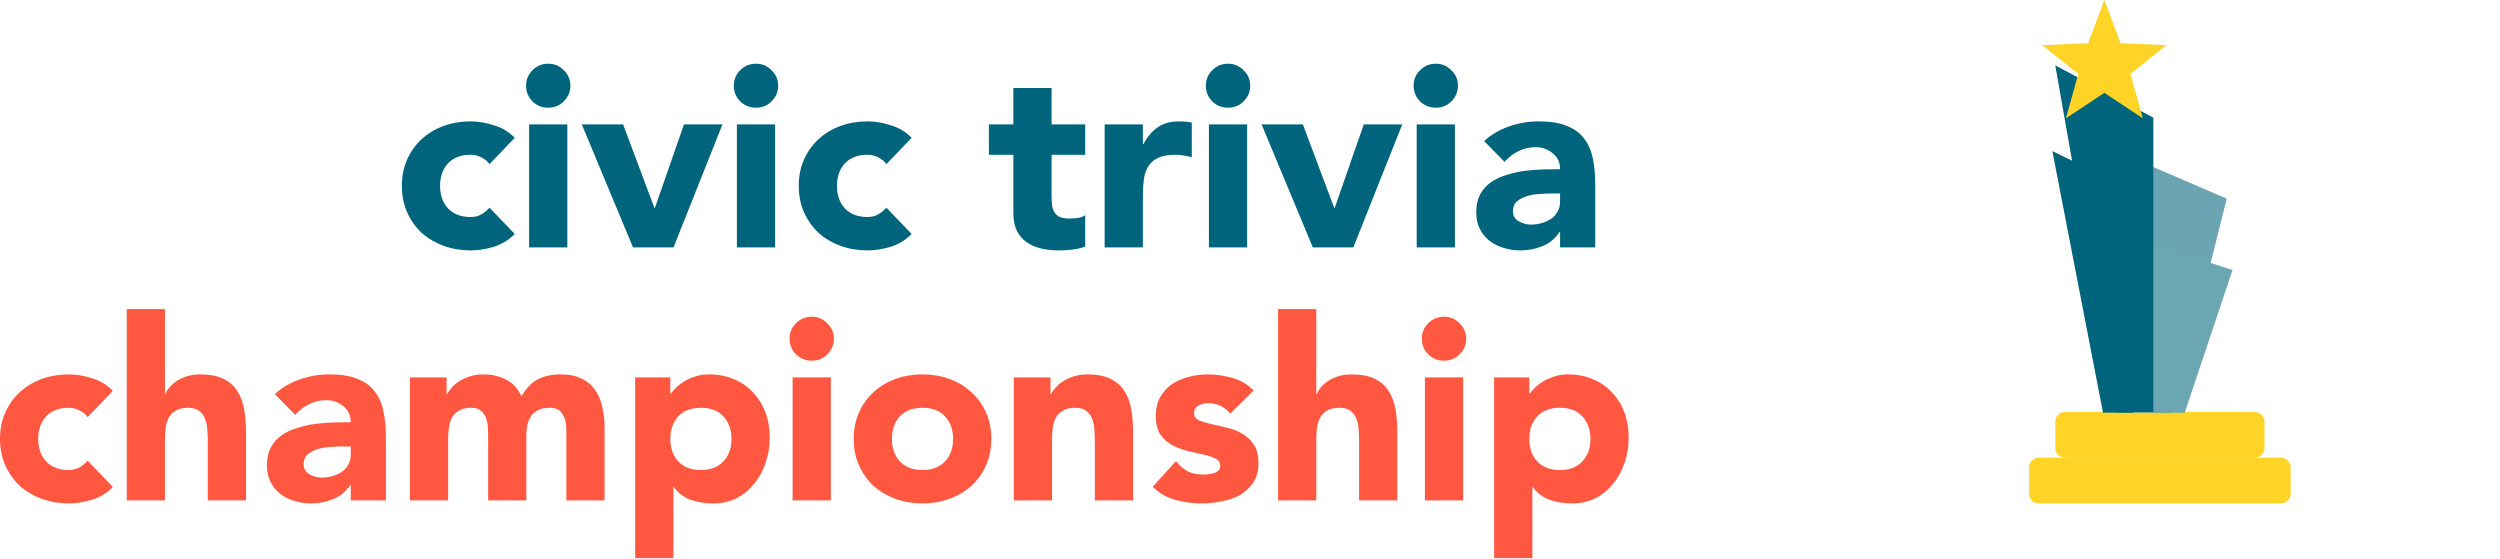
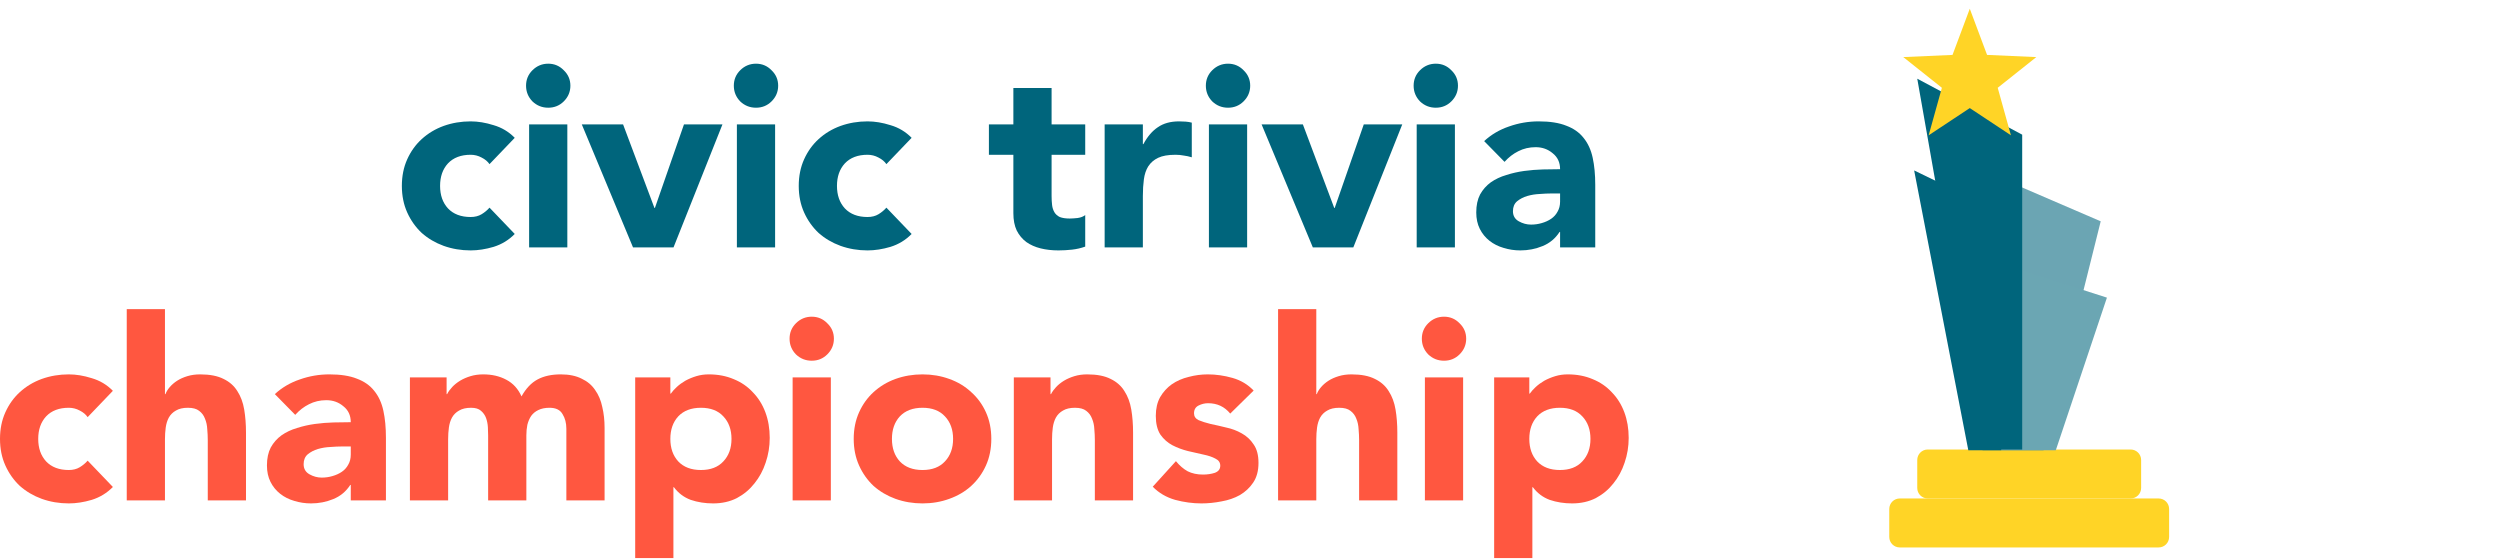
<svg xmlns="http://www.w3.org/2000/svg" width="824" height="184" viewBox="0 0 824 184" fill="none">
  <path d="M28.89 137.488C28.274 136.598 27.406 135.875 26.287 135.319C25.167 134.708 23.963 134.402 22.675 134.402C19.484 134.402 16.992 135.347 15.201 137.237C13.465 139.128 12.597 141.601 12.597 144.659C12.597 147.717 13.465 150.191 15.201 152.081C16.992 153.971 19.484 154.916 22.675 154.916C24.075 154.916 25.279 154.61 26.287 153.999C27.294 153.387 28.162 152.665 28.89 151.831L37.204 160.503C35.245 162.505 32.921 163.922 30.234 164.756C27.602 165.534 25.083 165.923 22.675 165.923C19.54 165.923 16.573 165.423 13.773 164.422C11.03 163.422 8.622 162.004 6.551 160.17C4.535 158.279 2.939 156.028 1.764 153.415C0.588 150.802 0 147.884 0 144.659C0 141.435 0.588 138.516 1.764 135.903C2.939 133.29 4.535 131.067 6.551 129.232C8.622 127.342 11.03 125.896 13.773 124.896C16.573 123.895 19.54 123.395 22.675 123.395C25.083 123.395 27.602 123.812 30.234 124.646C32.921 125.424 35.245 126.814 37.204 128.815L28.89 137.488Z" fill="#FF5740" />
  <path d="M54.372 101.88V129.899H54.54C54.82 129.121 55.296 128.343 55.968 127.564C56.64 126.786 57.452 126.091 58.403 125.479C59.355 124.868 60.475 124.368 61.763 123.978C63.05 123.589 64.45 123.395 65.962 123.395C69.153 123.395 71.729 123.895 73.688 124.896C75.648 125.841 77.159 127.175 78.223 128.898C79.343 130.622 80.099 132.651 80.491 134.986C80.883 137.321 81.079 139.85 81.079 142.574V164.923H68.481V145.076C68.481 143.909 68.425 142.713 68.313 141.49C68.257 140.212 68.005 139.044 67.558 137.988C67.166 136.932 66.522 136.07 65.626 135.403C64.786 134.736 63.554 134.402 61.931 134.402C60.307 134.402 58.991 134.708 57.983 135.319C56.976 135.875 56.192 136.654 55.632 137.654C55.128 138.599 54.792 139.684 54.624 140.907C54.456 142.13 54.372 143.408 54.372 144.743V164.923H41.775V101.88H54.372Z" fill="#FF5740" />
  <path d="M115.614 159.836H115.446C114.046 162.004 112.171 163.561 109.819 164.506C107.524 165.451 105.088 165.923 102.513 165.923C100.609 165.923 98.761 165.646 96.97 165.09C95.234 164.589 93.695 163.811 92.351 162.755C91.007 161.698 89.943 160.392 89.159 158.835C88.376 157.279 87.984 155.472 87.984 153.415C87.984 151.08 88.404 149.107 89.243 147.494C90.139 145.882 91.315 144.548 92.771 143.492C94.282 142.435 95.99 141.629 97.894 141.073C99.797 140.462 101.757 140.017 103.772 139.739C105.844 139.461 107.888 139.294 109.903 139.239C111.975 139.183 113.878 139.155 115.614 139.155C115.614 136.932 114.802 135.18 113.178 133.902C111.611 132.568 109.735 131.9 107.552 131.9C105.48 131.9 103.576 132.345 101.841 133.235C100.161 134.069 98.649 135.236 97.306 136.737L90.587 129.899C92.939 127.731 95.682 126.119 98.817 125.063C101.953 123.951 105.2 123.395 108.559 123.395C112.255 123.395 115.278 123.867 117.63 124.812C120.037 125.702 121.941 127.036 123.34 128.815C124.796 130.594 125.804 132.79 126.364 135.403C126.924 137.96 127.204 140.934 127.204 144.326V164.923H115.614V159.836ZM112.507 147.161C111.555 147.161 110.351 147.216 108.895 147.328C107.496 147.383 106.124 147.606 104.78 147.995C103.492 148.384 102.373 148.968 101.421 149.746C100.525 150.524 100.077 151.608 100.077 152.998C100.077 154.499 100.721 155.611 102.009 156.334C103.296 157.056 104.64 157.418 106.04 157.418C107.272 157.418 108.447 157.251 109.567 156.917C110.743 156.584 111.779 156.111 112.675 155.5C113.57 154.888 114.27 154.11 114.774 153.165C115.334 152.22 115.614 151.108 115.614 149.829V147.161H112.507Z" fill="#FF5740" />
  <path d="M135.107 124.395H147.201V129.899H147.369C147.76 129.121 148.32 128.343 149.048 127.564C149.776 126.786 150.644 126.091 151.652 125.479C152.659 124.868 153.807 124.368 155.095 123.978C156.383 123.589 157.782 123.395 159.294 123.395C162.15 123.395 164.669 123.978 166.853 125.146C169.092 126.313 170.772 128.148 171.892 130.65C173.347 128.037 175.111 126.174 177.182 125.063C179.254 123.951 181.801 123.395 184.825 123.395C187.568 123.395 189.864 123.867 191.711 124.812C193.615 125.702 195.099 126.953 196.162 128.565C197.282 130.122 198.066 131.984 198.514 134.152C199.018 136.265 199.27 138.544 199.27 140.99V164.923H186.672V141.324C186.672 139.433 186.253 137.821 185.413 136.487C184.629 135.097 183.201 134.402 181.13 134.402C179.674 134.402 178.442 134.652 177.434 135.153C176.483 135.597 175.699 136.237 175.083 137.071C174.523 137.905 174.103 138.877 173.823 139.989C173.599 141.101 173.487 142.269 173.487 143.492V164.923H160.89V143.492C160.89 142.769 160.862 141.879 160.806 140.823C160.75 139.767 160.554 138.766 160.218 137.821C159.882 136.876 159.322 136.07 158.538 135.403C157.81 134.736 156.719 134.402 155.263 134.402C153.639 134.402 152.324 134.708 151.316 135.319C150.308 135.875 149.524 136.654 148.964 137.654C148.46 138.599 148.124 139.684 147.956 140.907C147.788 142.13 147.704 143.408 147.704 144.743V164.923H135.107V124.395Z" fill="#FF5740" />
  <path d="M209.358 124.395H220.947V129.732H221.115C221.619 129.01 222.263 128.287 223.047 127.564C223.887 126.786 224.838 126.091 225.902 125.479C227.022 124.868 228.226 124.368 229.513 123.978C230.801 123.589 232.173 123.395 233.629 123.395C236.652 123.395 239.395 123.923 241.859 124.979C244.322 125.98 246.422 127.425 248.158 129.315C249.949 131.15 251.321 133.346 252.273 135.903C253.225 138.46 253.7 141.268 253.7 144.326C253.7 147.161 253.253 149.885 252.357 152.498C251.517 155.055 250.285 157.334 248.661 159.336C247.094 161.337 245.162 162.949 242.867 164.172C240.571 165.34 237.968 165.923 235.056 165.923C232.425 165.923 229.961 165.534 227.666 164.756C225.426 163.922 223.579 162.532 222.123 160.587H221.955V183.936H209.358V124.395ZM220.947 144.659C220.947 147.717 221.815 150.191 223.551 152.081C225.342 153.971 227.834 154.916 231.025 154.916C234.216 154.916 236.68 153.971 238.416 152.081C240.207 150.191 241.103 147.717 241.103 144.659C241.103 141.601 240.207 139.128 238.416 137.237C236.68 135.347 234.216 134.402 231.025 134.402C227.834 134.402 225.342 135.347 223.551 137.237C221.815 139.128 220.947 141.601 220.947 144.659Z" fill="#FF5740" />
  <path d="M261.249 124.395H273.846V164.923H261.249V124.395ZM260.241 111.637C260.241 109.635 260.941 107.94 262.341 106.55C263.797 105.105 265.532 104.382 267.548 104.382C269.563 104.382 271.271 105.105 272.671 106.55C274.126 107.94 274.854 109.635 274.854 111.637C274.854 113.638 274.126 115.362 272.671 116.807C271.271 118.197 269.563 118.892 267.548 118.892C265.532 118.892 263.797 118.197 262.341 116.807C260.941 115.362 260.241 113.638 260.241 111.637Z" fill="#FF5740" />
  <path d="M281.385 144.659C281.385 141.435 281.973 138.516 283.149 135.903C284.325 133.29 285.92 131.067 287.936 129.232C290.007 127.342 292.415 125.896 295.158 124.896C297.958 123.895 300.925 123.395 304.061 123.395C307.196 123.395 310.135 123.895 312.879 124.896C315.678 125.896 318.086 127.342 320.101 129.232C322.173 131.067 323.796 133.29 324.972 135.903C326.148 138.516 326.736 141.435 326.736 144.659C326.736 147.884 326.148 150.802 324.972 153.415C323.796 156.028 322.173 158.279 320.101 160.17C318.086 162.004 315.678 163.422 312.879 164.422C310.135 165.423 307.196 165.923 304.061 165.923C300.925 165.923 297.958 165.423 295.158 164.422C292.415 163.422 290.007 162.004 287.936 160.17C285.92 158.279 284.325 156.028 283.149 153.415C281.973 150.802 281.385 147.884 281.385 144.659ZM293.983 144.659C293.983 147.717 294.85 150.191 296.586 152.081C298.378 153.971 300.869 154.916 304.061 154.916C307.252 154.916 309.715 153.971 311.451 152.081C313.243 150.191 314.138 147.717 314.138 144.659C314.138 141.601 313.243 139.128 311.451 137.237C309.715 135.347 307.252 134.402 304.061 134.402C300.869 134.402 298.378 135.347 296.586 137.237C294.85 139.128 293.983 141.601 293.983 144.659Z" fill="#FF5740" />
  <path d="M334.156 124.395H346.249V129.899H346.417C346.809 129.121 347.369 128.343 348.097 127.564C348.825 126.786 349.693 126.091 350.7 125.479C351.708 124.868 352.856 124.368 354.144 123.978C355.431 123.589 356.831 123.395 358.343 123.395C361.534 123.395 364.11 123.895 366.069 124.896C368.029 125.841 369.541 127.175 370.604 128.898C371.724 130.622 372.48 132.651 372.872 134.986C373.264 137.321 373.46 139.85 373.46 142.574V164.923H360.862V145.076C360.862 143.909 360.806 142.713 360.694 141.49C360.638 140.212 360.386 139.044 359.939 137.988C359.547 136.932 358.903 136.07 358.007 135.403C357.167 134.736 355.935 134.402 354.312 134.402C352.688 134.402 351.372 134.708 350.365 135.319C349.357 135.875 348.573 136.654 348.013 137.654C347.509 138.599 347.173 139.684 347.005 140.907C346.837 142.13 346.753 143.408 346.753 144.743V164.923H334.156V124.395Z" fill="#FF5740" />
  <path d="M405.476 136.32C403.628 134.041 401.192 132.901 398.169 132.901C397.105 132.901 396.069 133.151 395.062 133.652C394.054 134.152 393.55 135.014 393.55 136.237C393.55 137.237 394.054 137.988 395.062 138.488C396.125 138.933 397.441 139.35 399.009 139.739C400.633 140.073 402.34 140.462 404.132 140.907C405.979 141.296 407.687 141.935 409.255 142.825C410.878 143.714 412.194 144.937 413.202 146.494C414.266 147.995 414.798 150.024 414.798 152.581C414.798 155.194 414.21 157.362 413.034 159.086C411.914 160.753 410.458 162.115 408.667 163.172C406.875 164.172 404.86 164.867 402.62 165.256C400.381 165.701 398.169 165.923 395.985 165.923C393.13 165.923 390.247 165.534 387.335 164.756C384.424 163.922 381.96 162.477 379.945 160.42L387.587 151.997C388.763 153.443 390.051 154.555 391.45 155.333C392.906 156.056 394.586 156.417 396.489 156.417C397.945 156.417 399.261 156.222 400.437 155.833C401.612 155.389 402.2 154.61 402.2 153.498C402.2 152.442 401.668 151.664 400.604 151.164C399.597 150.608 398.281 150.163 396.657 149.829C395.09 149.44 393.382 149.051 391.534 148.662C389.743 148.217 388.035 147.578 386.411 146.744C384.844 145.91 383.528 144.743 382.464 143.241C381.456 141.685 380.953 139.628 380.953 137.071C380.953 134.68 381.428 132.623 382.38 130.9C383.388 129.176 384.676 127.759 386.243 126.647C387.867 125.535 389.715 124.729 391.786 124.229C393.858 123.673 395.957 123.395 398.085 123.395C400.772 123.395 403.488 123.784 406.231 124.562C408.975 125.341 411.298 126.73 413.202 128.732L405.476 136.32Z" fill="#FF5740" />
  <path d="M433.852 101.88V129.899H434.02C434.3 129.121 434.776 128.343 435.448 127.564C436.12 126.786 436.932 126.091 437.884 125.479C438.835 124.868 439.955 124.368 441.243 123.978C442.531 123.589 443.93 123.395 445.442 123.395C448.633 123.395 451.209 123.895 453.168 124.896C455.128 125.841 456.64 127.175 457.704 128.898C458.823 130.622 459.579 132.651 459.971 134.986C460.363 137.321 460.559 139.85 460.559 142.574V164.923H447.962V145.076C447.962 143.909 447.906 142.713 447.794 141.49C447.738 140.212 447.486 139.044 447.038 137.988C446.646 136.932 446.002 136.07 445.106 135.403C444.266 134.736 443.035 134.402 441.411 134.402C439.787 134.402 438.472 134.708 437.464 135.319C436.456 135.875 435.672 136.654 435.112 137.654C434.608 138.599 434.272 139.684 434.104 140.907C433.936 142.13 433.852 143.408 433.852 144.743V164.923H421.255V101.88H433.852Z" fill="#FF5740" />
  <path d="M469.647 124.395H482.245V164.923H469.647V124.395ZM468.64 111.637C468.64 109.635 469.339 107.94 470.739 106.55C472.195 105.105 473.931 104.382 475.946 104.382C477.962 104.382 479.669 105.105 481.069 106.55C482.525 107.94 483.253 109.635 483.253 111.637C483.253 113.638 482.525 115.362 481.069 116.807C479.669 118.197 477.962 118.892 475.946 118.892C473.931 118.892 472.195 118.197 470.739 116.807C469.339 115.362 468.64 113.638 468.64 111.637Z" fill="#FF5740" />
  <path d="M492.471 124.395H504.061V129.732H504.229C504.732 129.01 505.376 128.287 506.16 127.564C507 126.786 507.952 126.091 509.016 125.479C510.135 124.868 511.339 124.368 512.627 123.978C513.915 123.589 515.286 123.395 516.742 123.395C519.765 123.395 522.509 123.923 524.972 124.979C527.436 125.98 529.535 127.425 531.271 129.315C533.063 131.15 534.434 133.346 535.386 135.903C536.338 138.46 536.814 141.268 536.814 144.326C536.814 147.161 536.366 149.885 535.47 152.498C534.63 155.055 533.399 157.334 531.775 159.336C530.207 161.337 528.276 162.949 525.98 164.172C523.685 165.34 521.081 165.923 518.17 165.923C515.538 165.923 513.075 165.534 510.779 164.756C508.54 163.922 506.692 162.532 505.236 160.587H505.068V183.936H492.471V124.395ZM504.061 144.659C504.061 147.717 504.928 150.191 506.664 152.081C508.456 153.971 510.947 154.916 514.139 154.916C517.33 154.916 519.793 153.971 521.529 152.081C523.321 150.191 524.216 147.717 524.216 144.659C524.216 141.601 523.321 139.128 521.529 137.237C519.793 135.347 517.33 134.402 514.139 134.402C510.947 134.402 508.456 135.347 506.664 137.237C504.928 139.128 504.061 141.601 504.061 144.659Z" fill="#FF5740" />
  <path d="M161.343 54.098C160.727 53.208 159.859 52.486 158.74 51.93C157.62 51.318 156.416 51.013 155.128 51.013C151.937 51.013 149.446 51.958 147.654 53.848C145.918 55.738 145.051 58.212 145.051 61.269C145.051 64.327 145.918 66.801 147.654 68.691C149.446 70.581 151.937 71.526 155.128 71.526C156.528 71.526 157.732 71.221 158.74 70.609C159.747 69.998 160.615 69.275 161.343 68.441L169.657 77.114C167.698 79.115 165.374 80.532 162.687 81.366C160.055 82.145 157.536 82.534 155.128 82.534C151.993 82.534 149.026 82.034 146.226 81.033C143.483 80.032 141.075 78.615 139.004 76.78C136.988 74.89 135.393 72.638 134.217 70.025C133.041 67.412 132.453 64.494 132.453 61.269C132.453 58.045 133.041 55.126 134.217 52.514C135.393 49.901 136.988 47.677 139.004 45.842C141.075 43.952 143.483 42.507 146.226 41.506C149.026 40.505 151.993 40.005 155.128 40.005C157.536 40.005 160.055 40.422 162.687 41.256C165.374 42.034 167.698 43.424 169.657 45.425L161.343 54.098Z" fill="#00657C" />
  <path d="M174.396 41.006H186.993V81.533H174.396V41.006ZM173.388 28.247C173.388 26.246 174.088 24.55 175.488 23.16C176.943 21.715 178.679 20.992 180.695 20.992C182.71 20.992 184.418 21.715 185.818 23.16C187.273 24.55 188.001 26.246 188.001 28.247C188.001 30.248 187.273 31.972 185.818 33.417C184.418 34.807 182.71 35.502 180.695 35.502C178.679 35.502 176.943 34.807 175.488 33.417C174.088 31.972 173.388 30.248 173.388 28.247Z" fill="#00657C" />
  <path d="M191.761 41.006H205.366L215.696 68.524H215.864L225.438 41.006H238.119L221.994 81.533H208.641L191.761 41.006Z" fill="#00657C" />
  <path d="M242.878 41.006H255.475V81.533H242.878V41.006ZM241.87 28.247C241.87 26.246 242.57 24.55 243.97 23.16C245.425 21.715 247.161 20.992 249.177 20.992C251.192 20.992 252.9 21.715 254.299 23.16C255.755 24.55 256.483 26.246 256.483 28.247C256.483 30.248 255.755 31.972 254.299 33.417C252.9 34.807 251.192 35.502 249.177 35.502C247.161 35.502 245.425 34.807 243.97 33.417C242.57 31.972 241.87 30.248 241.87 28.247Z" fill="#00657C" />
  <path d="M292.156 54.098C291.54 53.208 290.672 52.486 289.553 51.93C288.433 51.318 287.229 51.013 285.941 51.013C282.75 51.013 280.258 51.958 278.467 53.848C276.731 55.738 275.863 58.212 275.863 61.269C275.863 64.327 276.731 66.801 278.467 68.691C280.258 70.581 282.75 71.526 285.941 71.526C287.341 71.526 288.545 71.221 289.553 70.609C290.56 69.998 291.428 69.275 292.156 68.441L300.47 77.114C298.511 79.115 296.187 80.532 293.5 81.366C290.868 82.145 288.349 82.534 285.941 82.534C282.806 82.534 279.839 82.034 277.039 81.033C274.296 80.032 271.888 78.615 269.817 76.78C267.801 74.89 266.205 72.638 265.03 70.025C263.854 67.412 263.266 64.494 263.266 61.269C263.266 58.045 263.854 55.126 265.03 52.514C266.205 49.901 267.801 47.677 269.817 45.842C271.888 43.952 274.296 42.507 277.039 41.506C279.839 40.505 282.806 40.005 285.941 40.005C288.349 40.005 290.868 40.422 293.5 41.256C296.187 42.034 298.511 43.424 300.47 45.425L292.156 54.098Z" fill="#00657C" />
  <path d="M357.689 51.013H346.604V64.522C346.604 65.633 346.66 66.662 346.772 67.607C346.884 68.496 347.136 69.275 347.527 69.942C347.919 70.609 348.507 71.137 349.291 71.526C350.131 71.86 351.223 72.027 352.566 72.027C353.238 72.027 354.106 71.971 355.17 71.86C356.29 71.693 357.129 71.36 357.689 70.859V81.283C356.29 81.783 354.834 82.117 353.322 82.284C351.811 82.45 350.327 82.534 348.871 82.534C346.744 82.534 344.784 82.311 342.992 81.867C341.201 81.422 339.633 80.727 338.289 79.782C336.946 78.781 335.882 77.503 335.098 75.946C334.37 74.389 334.006 72.499 334.006 70.275V51.013H325.944V41.006H334.006V28.998H346.604V41.006H357.689V51.013Z" fill="#00657C" />
  <path d="M364.091 41.006H376.688V47.51H376.856C378.2 45.008 379.796 43.146 381.643 41.923C383.491 40.644 385.815 40.005 388.614 40.005C389.342 40.005 390.07 40.033 390.798 40.088C391.525 40.144 392.197 40.255 392.813 40.422V51.846C391.917 51.568 391.022 51.374 390.126 51.263C389.286 51.096 388.39 51.013 387.438 51.013C385.031 51.013 383.127 51.346 381.727 52.013C380.328 52.68 379.236 53.625 378.452 54.848C377.724 56.016 377.248 57.434 377.024 59.101C376.8 60.769 376.688 62.604 376.688 64.605V81.533H364.091V41.006Z" fill="#00657C" />
  <path d="M398.459 41.006H411.056V81.533H398.459V41.006ZM397.451 28.247C397.451 26.246 398.151 24.55 399.551 23.16C401.006 21.715 402.742 20.992 404.758 20.992C406.773 20.992 408.481 21.715 409.881 23.16C411.336 24.55 412.064 26.246 412.064 28.247C412.064 30.248 411.336 31.972 409.881 33.417C408.481 34.807 406.773 35.502 404.758 35.502C402.742 35.502 401.006 34.807 399.551 33.417C398.151 31.972 397.451 30.248 397.451 28.247Z" fill="#00657C" />
  <path d="M415.824 41.006H429.429L439.759 68.524H439.927L449.501 41.006H462.182L446.058 81.533H432.704L415.824 41.006Z" fill="#00657C" />
  <path d="M466.941 41.006H479.538V81.533H466.941V41.006ZM465.933 28.247C465.933 26.246 466.633 24.55 468.033 23.16C469.488 21.715 471.224 20.992 473.24 20.992C475.255 20.992 476.963 21.715 478.363 23.16C479.818 24.55 480.546 26.246 480.546 28.247C480.546 30.248 479.818 31.972 478.363 33.417C476.963 34.807 475.255 35.502 473.24 35.502C471.224 35.502 469.488 34.807 468.033 33.417C466.633 31.972 465.933 30.248 465.933 28.247Z" fill="#00657C" />
  <path d="M514.204 76.446H514.036C512.636 78.615 510.76 80.171 508.409 81.116C506.113 82.061 503.678 82.534 501.102 82.534C499.199 82.534 497.351 82.256 495.559 81.7C493.824 81.2 492.284 80.421 490.94 79.365C489.597 78.309 488.533 77.002 487.749 75.446C486.965 73.889 486.573 72.082 486.573 70.025C486.573 67.69 486.993 65.717 487.833 64.105C488.729 62.492 489.905 61.158 491.36 60.102C492.872 59.046 494.58 58.24 496.483 57.684C498.387 57.072 500.346 56.627 502.362 56.349C504.434 56.072 506.477 55.905 508.493 55.849C510.564 55.794 512.468 55.766 514.204 55.766C514.204 53.542 513.392 51.791 511.768 50.512C510.2 49.178 508.325 48.511 506.141 48.511C504.07 48.511 502.166 48.956 500.43 49.845C498.751 50.679 497.239 51.846 495.895 53.347L489.177 46.509C491.528 44.341 494.272 42.729 497.407 41.673C500.542 40.561 503.79 40.005 507.149 40.005C510.844 40.005 513.868 40.478 516.219 41.423C518.627 42.312 520.53 43.646 521.93 45.425C523.386 47.204 524.393 49.4 524.953 52.013C525.513 54.57 525.793 57.545 525.793 60.936V81.533H514.204V76.446ZM511.096 63.771C510.144 63.771 508.941 63.827 507.485 63.938C506.085 63.993 504.713 64.216 503.37 64.605C502.082 64.994 500.962 65.578 500.01 66.356C499.115 67.135 498.667 68.219 498.667 69.608C498.667 71.109 499.311 72.221 500.598 72.944C501.886 73.667 503.23 74.028 504.629 74.028C505.861 74.028 507.037 73.861 508.157 73.528C509.333 73.194 510.368 72.722 511.264 72.11C512.16 71.499 512.86 70.72 513.364 69.775C513.924 68.83 514.204 67.718 514.204 66.44V63.771H511.096Z" fill="#00657C" />
-   <g transform="translate(81,0)">
+   <g transform="translate(-6.24 2.88) scale(1.07)">
    <path d="M670.767 150.855H591.029C589.243 150.855 587.796 152.303 587.796 154.088V162.709C587.796 164.494 589.243 165.941 591.029 165.941H670.767C672.553 165.941 674 164.494 674 162.709V154.088C674 152.303 672.553 150.855 670.767 150.855Z" fill="#FFD426" />
    <path d="M662.147 135.771H599.649C597.864 135.771 596.417 137.219 596.417 139.004V147.625C596.417 149.41 597.864 150.857 599.649 150.857H662.147C663.933 150.857 665.38 149.41 665.38 147.625V139.004C665.38 137.219 663.933 135.771 662.147 135.771Z" fill="#FFD426" />
    <path d="M616.531 136.011V49.807L652.928 65.48L635.324 136.011H616.531Z" fill="#00657C" fill-opacity="0.58" />
    <path d="M622.278 136.01V78.541L654.844 88.99L639.093 136.01H622.278Z" fill="#6BA6B3" />
    <path d="M628.743 135.771V38.792L596.417 21.551L616.531 135.771H628.743Z" fill="#00657C" />
    <path d="M622.278 136.011V62.819L595.459 49.807L612.146 136.011H622.278Z" fill="#00657C" />
    <path d="M612.601 0L617.925 14.224L633.096 14.892L621.2 24.353L625.273 38.986L612.601 30.602L599.929 38.986L604.003 24.353L592.106 14.892L607.278 14.224L612.601 0Z" fill="#FFD426" />
  </g>
</svg>
